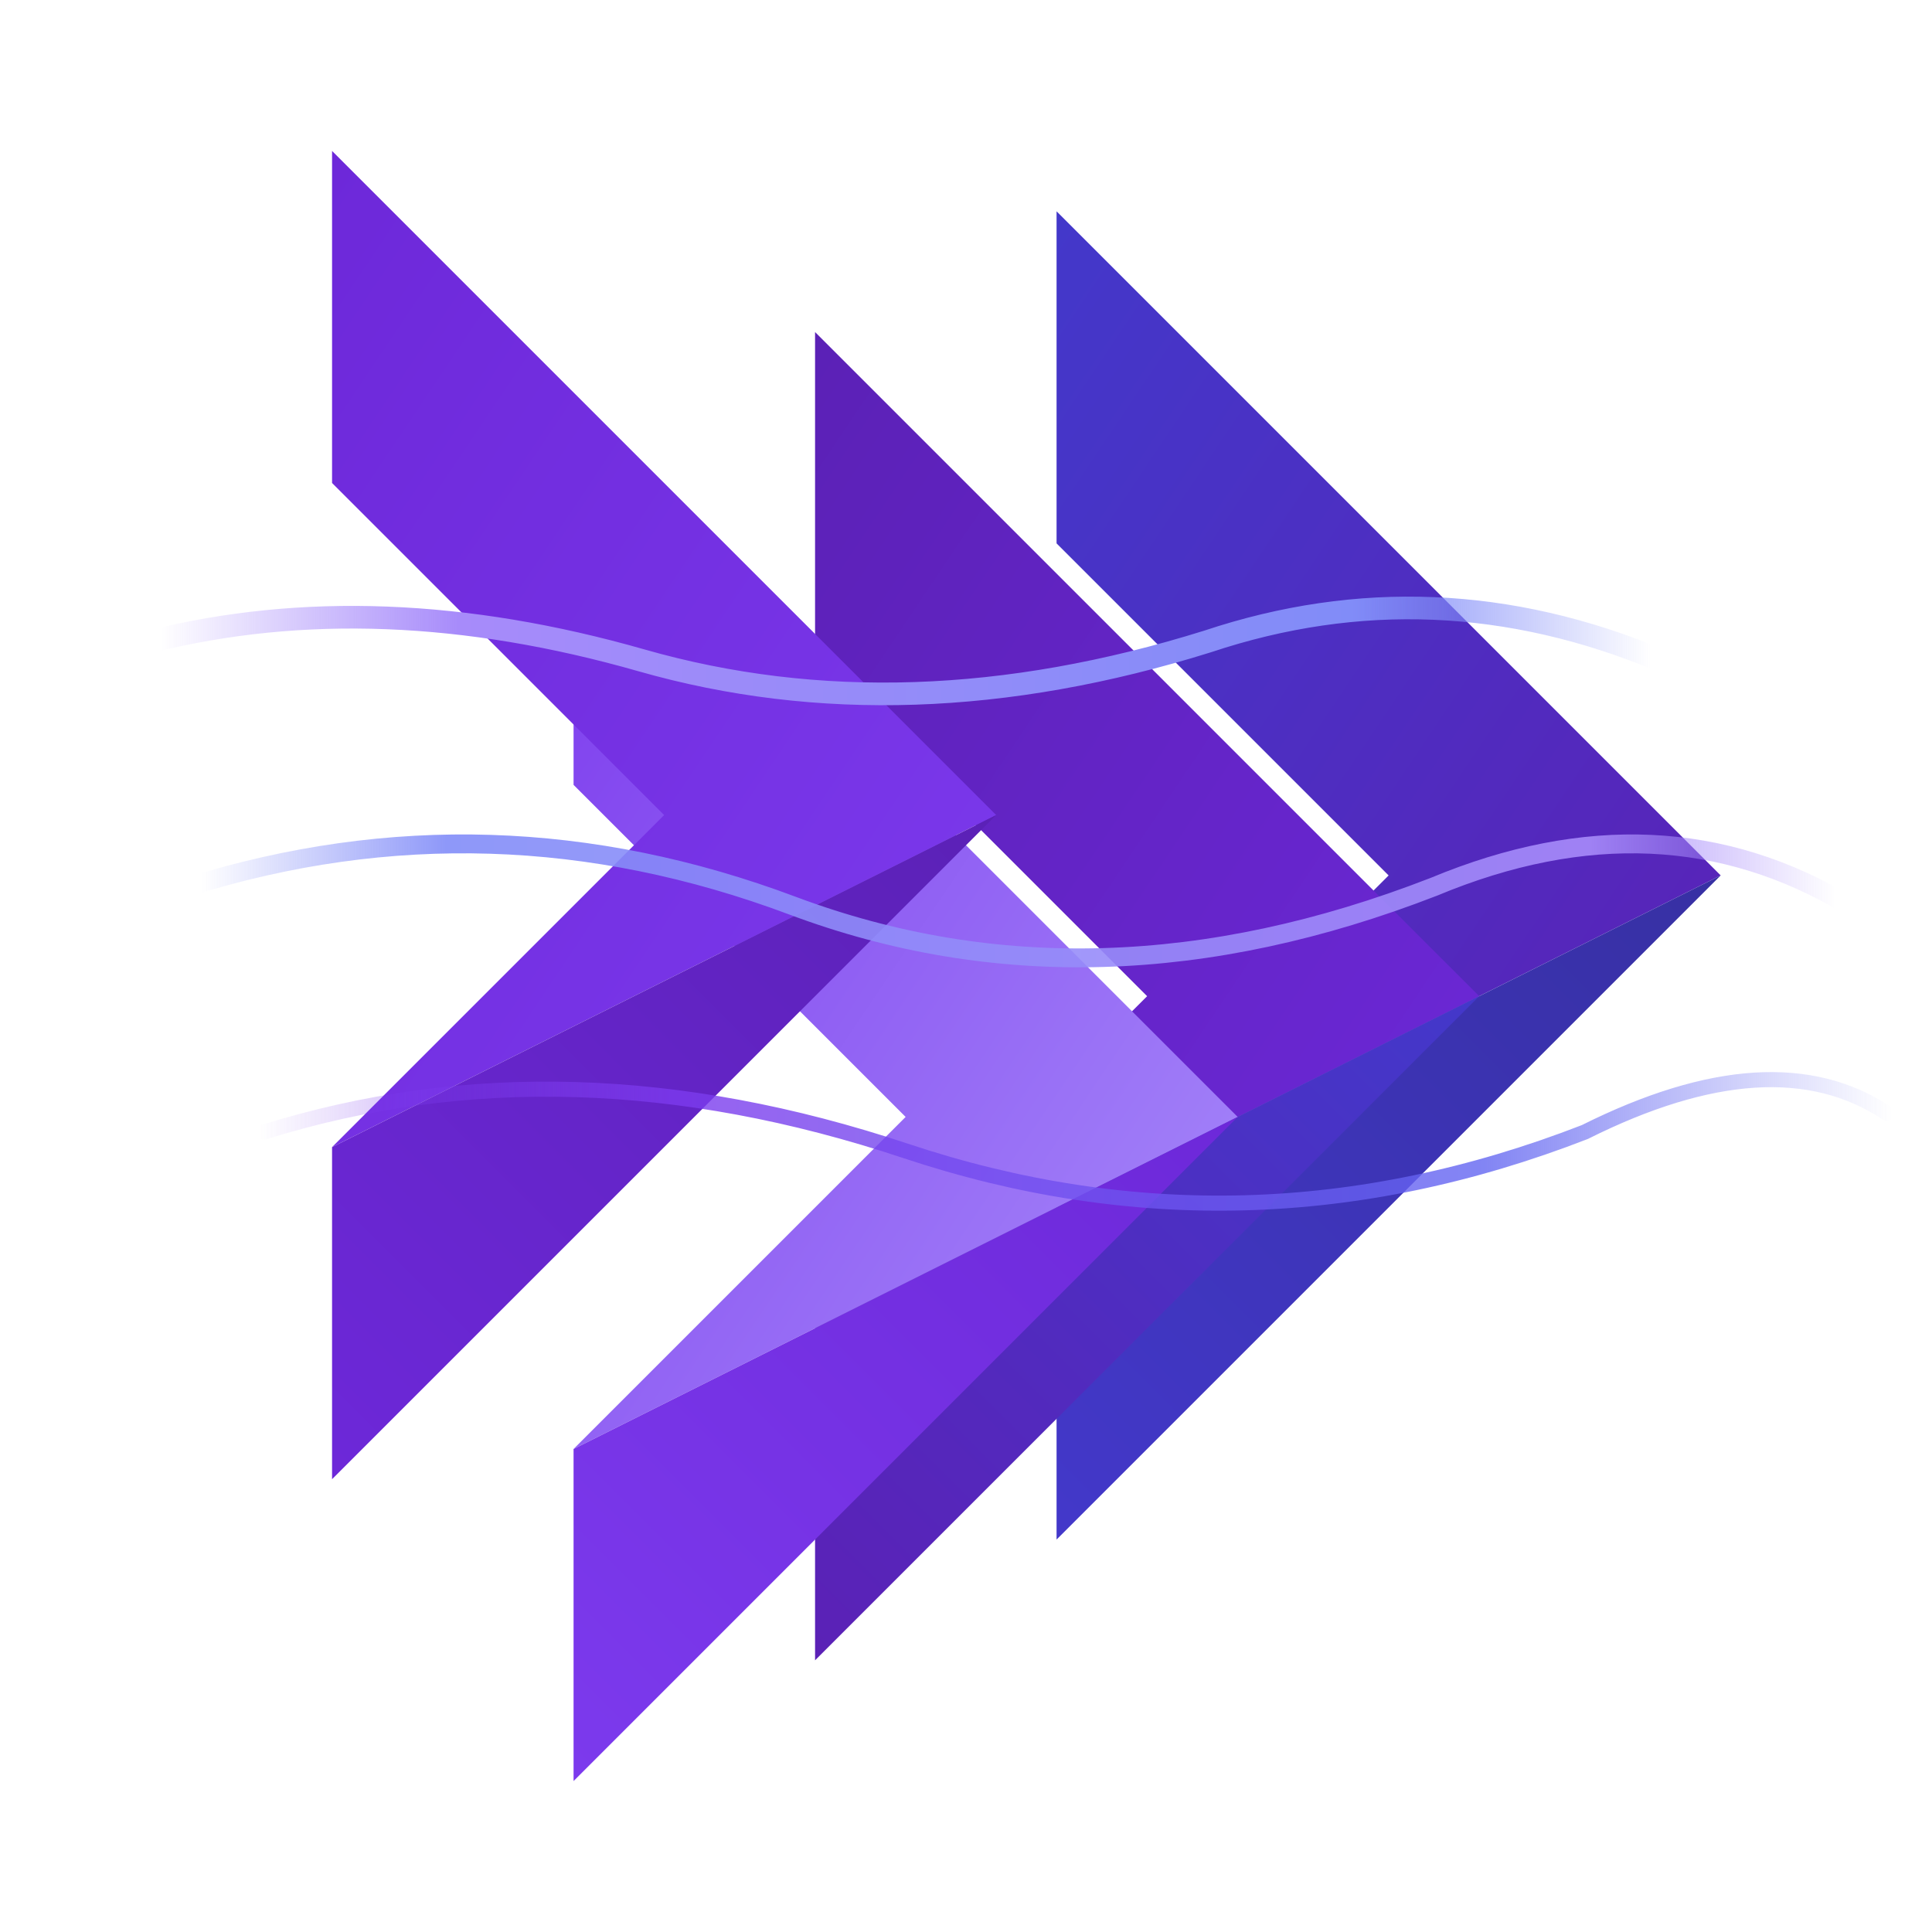
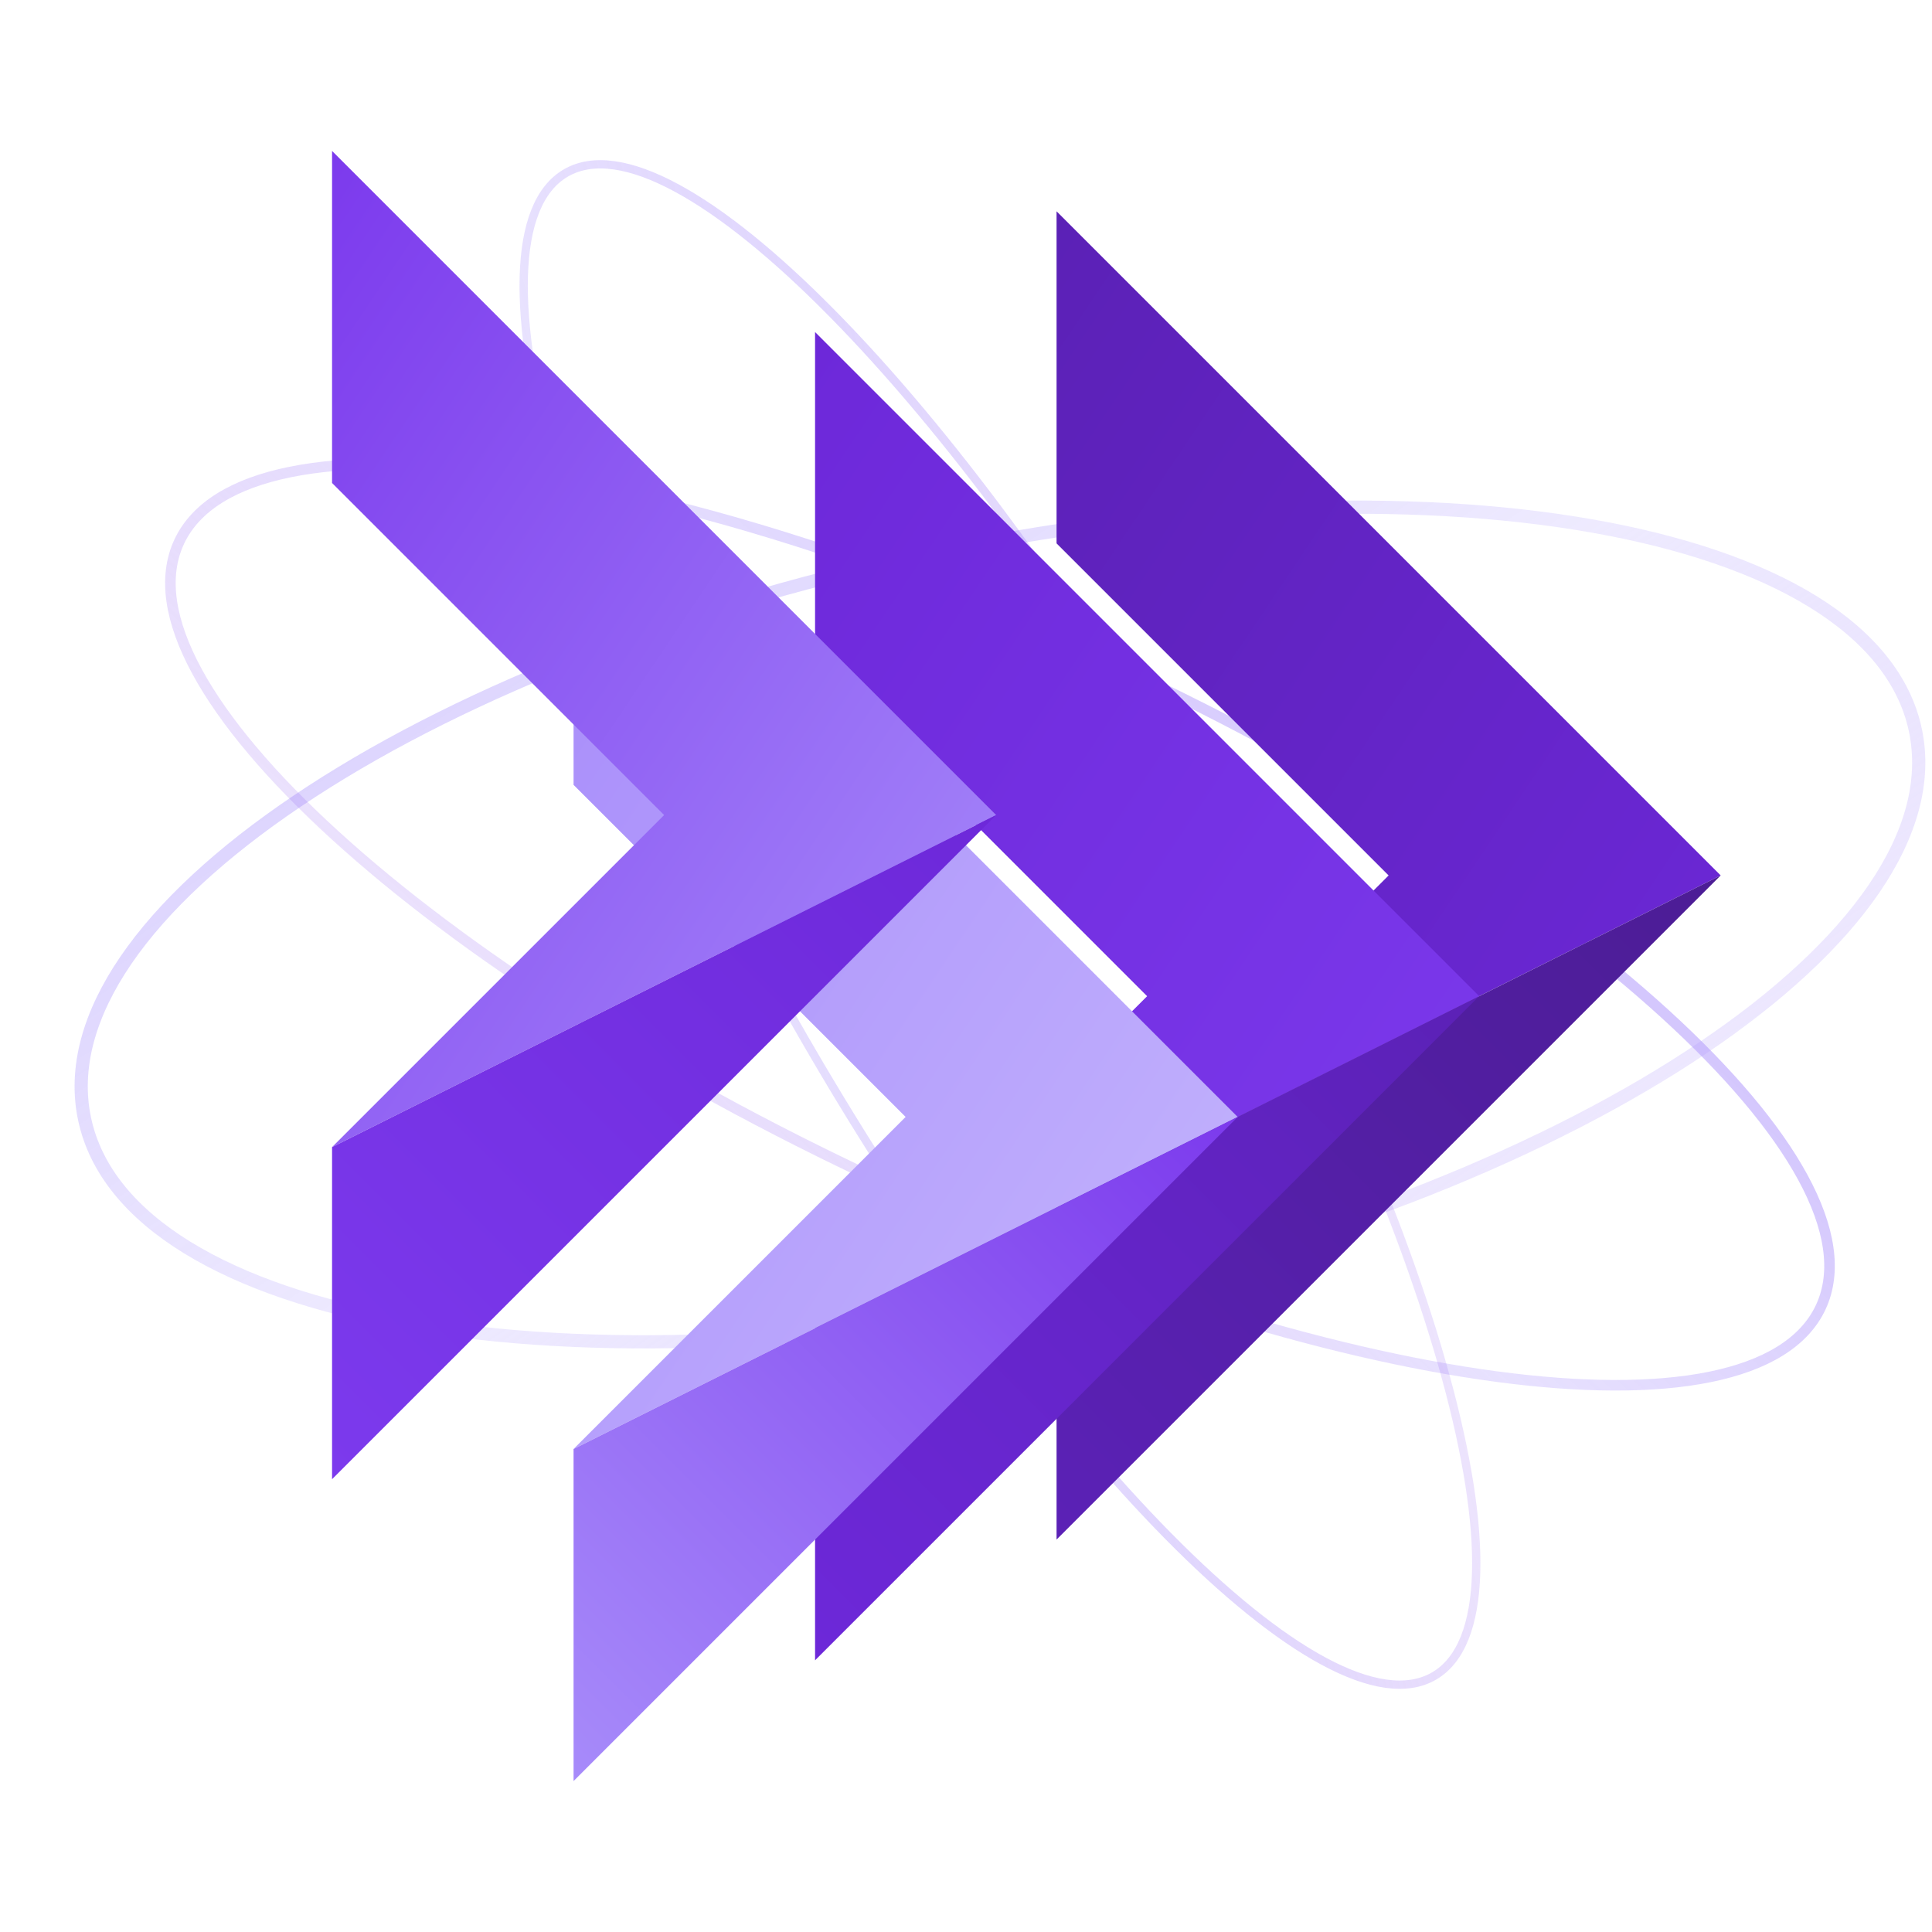
<svg xmlns="http://www.w3.org/2000/svg" viewBox="0 0 512 512" width="512" height="512">
  <defs>
    <linearGradient id="d1-light" x1="0%" y1="0%" x2="100%" y2="100%">
+       <stop offset="0%" stop-color="#7C3AED" />
+       <stop offset="100%" stop-color="#A78BFA" />
+     </linearGradient>
+     <linearGradient id="d1-dark" x1="100%" y1="0%" x2="0%" y2="100%">
      <stop offset="0%" stop-color="#6D28D9" />
      <stop offset="100%" stop-color="#7C3AED" />
    </linearGradient>
-     <linearGradient id="d1-dark" x1="100%" y1="0%" x2="0%" y2="100%">
+     <linearGradient id="d2-light" x1="0%" y1="0%" x2="100%" y2="100%">
+       <stop offset="0%" stop-color="#A78BFA" />
+       <stop offset="100%" stop-color="#C4B5FD" />
+     </linearGradient>
+     <linearGradient id="d2-dark" x1="100%" y1="0%" x2="0%" y2="100%">
+       <stop offset="0%" stop-color="#7C3AED" />
+       <stop offset="100%" stop-color="#A78BFA" />
+     </linearGradient>
+     <linearGradient id="d3-light" x1="0%" y1="0%" x2="100%" y2="100%">
+       <stop offset="0%" stop-color="#6D28D9" />
+       <stop offset="100%" stop-color="#7C3AED" />
+     </linearGradient>
+     <linearGradient id="d3-dark" x1="100%" y1="0%" x2="0%" y2="100%">
      <stop offset="0%" stop-color="#5B21B6" />
      <stop offset="100%" stop-color="#6D28D9" />
    </linearGradient>
-     <linearGradient id="d2-light" x1="0%" y1="0%" x2="100%" y2="100%">
-       <stop offset="0%" stop-color="#7C3AED" />
-       <stop offset="100%" stop-color="#A78BFA" />
-     </linearGradient>
-     <linearGradient id="d2-dark" x1="100%" y1="0%" x2="0%" y2="100%">
-       <stop offset="0%" stop-color="#6D28D9" />
-       <stop offset="100%" stop-color="#7C3AED" />
-     </linearGradient>
-     <linearGradient id="d3-light" x1="0%" y1="0%" x2="100%" y2="100%">
+     <linearGradient id="d4-light" x1="0%" y1="0%" x2="100%" y2="100%">
      <stop offset="0%" stop-color="#5B21B6" />
      <stop offset="100%" stop-color="#6D28D9" />
    </linearGradient>
-     <linearGradient id="d3-dark" x1="100%" y1="0%" x2="0%" y2="100%">
-       <stop offset="0%" stop-color="#4338CA" />
+     <linearGradient id="d4-dark" x1="100%" y1="0%" x2="0%" y2="100%">
+       <stop offset="0%" stop-color="#4C1D95" />
      <stop offset="100%" stop-color="#5B21B6" />
    </linearGradient>
-     <linearGradient id="d4-light" x1="0%" y1="0%" x2="100%" y2="100%">
-       <stop offset="0%" stop-color="#4338CA" />
-       <stop offset="100%" stop-color="#5B21B6" />
+     <linearGradient id="d-orbit-1" x1="0%" y1="0%" x2="100%" y2="100%">
+       <stop offset="0%" stop-color="#C4B5FD" stop-opacity="0.7" />
+       <stop offset="50%" stop-color="#DDD6FE" stop-opacity="0.5" />
+       <stop offset="100%" stop-color="#A78BFA" stop-opacity="0.15" />
    </linearGradient>
-     <linearGradient id="d4-dark" x1="100%" y1="0%" x2="0%" y2="100%">
-       <stop offset="0%" stop-color="#3730A3" />
-       <stop offset="100%" stop-color="#4338CA" />
+     <linearGradient id="d-orbit-2" x1="100%" y1="0%" x2="0%" y2="100%">
+       <stop offset="0%" stop-color="#A78BFA" stop-opacity="0.6" />
+       <stop offset="50%" stop-color="#C4B5FD" stop-opacity="0.4" />
+       <stop offset="100%" stop-color="#7C3AED" stop-opacity="0.1" />
    </linearGradient>
-     <linearGradient id="dusk-shimmer-1" x1="0%" y1="0%" x2="100%" y2="0%">
-       <stop offset="0%" stop-color="#A78BFA" stop-opacity="0" />
-       <stop offset="20%" stop-color="#A78BFA" stop-opacity="1" />
-       <stop offset="80%" stop-color="#818CF8" stop-opacity="1" />
-       <stop offset="100%" stop-color="#818CF8" stop-opacity="0" />
-     </linearGradient>
-     <linearGradient id="dusk-shimmer-2" x1="0%" y1="0%" x2="100%" y2="0%">
-       <stop offset="0%" stop-color="#818CF8" stop-opacity="0" />
-       <stop offset="15%" stop-color="#818CF8" stop-opacity="0.9" />
-       <stop offset="85%" stop-color="#A78BFA" stop-opacity="0.9" />
-       <stop offset="100%" stop-color="#A78BFA" stop-opacity="0" />
-     </linearGradient>
-     <linearGradient id="dusk-shimmer-3" x1="0%" y1="0%" x2="100%" y2="0%">
-       <stop offset="0%" stop-color="#7C3AED" stop-opacity="0" />
-       <stop offset="25%" stop-color="#7C3AED" stop-opacity="0.8" />
-       <stop offset="75%" stop-color="#6366F1" stop-opacity="0.8" />
-       <stop offset="100%" stop-color="#6366F1" stop-opacity="0" />
+     <linearGradient id="d-orbit-3" x1="0%" y1="100%" x2="100%" y2="0%">
+       <stop offset="0%" stop-color="#DDD6FE" stop-opacity="0.5" />
+       <stop offset="50%" stop-color="#A78BFA" stop-opacity="0.35" />
+       <stop offset="100%" stop-color="#7C3AED" stop-opacity="0.08" />
    </linearGradient>
  </defs>
+   <g transform="rotate(-12, 265, 245)">
+     <ellipse cx="265" cy="245" rx="248" ry="100" fill="none" stroke="url(#d-orbit-1)" stroke-width="3.5" stroke-linecap="round" />
+   </g>
+   <g transform="rotate(25, 265, 245)">
+     <ellipse cx="265" cy="245" rx="240" ry="75" fill="none" stroke="url(#d-orbit-2)" stroke-width="2.8" stroke-linecap="round" />
+   </g>
+   <g transform="rotate(60, 265, 245)">
+     <ellipse cx="265" cy="245" rx="230" ry="60" fill="none" stroke="url(#d-orbit-3)" stroke-width="2.2" stroke-linecap="round" />
+   </g>
  <path d="M280 56 L456 232 L280 320 L368 232 L280 144 Z" fill="url(#d4-light)" />
  <path d="M280 320 L456 232 L280 408 Z" fill="url(#d4-dark)" />
  <path d="M216 88 L392 264 L216 352 L304 264 L216 176 Z" fill="url(#d3-light)" />
  <path d="M216 352 L392 264 L216 440 Z" fill="url(#d3-dark)" />
  <path d="M152 120 L328 296 L152 384 L240 296 L152 208 Z" fill="url(#d2-light)" />
  <path d="M152 384 L328 296 L152 472 Z" fill="url(#d2-dark)" />
  <path d="M88 40 L264 216 L88 304 L176 216 L88 128 Z" fill="url(#d1-light)" />
  <path d="M88 304 L264 216 L88 392 Z" fill="url(#d1-dark)" />
-   <path d="M40 170 Q100 155 170 175 Q240 195 320 170 Q380 150 440 175" stroke="url(#dusk-shimmer-1)" stroke-width="6" fill="none" stroke-linecap="round" />
-   <path d="M50 235 Q130 210 210 240 Q290 270 380 235 Q440 210 490 240" stroke="url(#dusk-shimmer-2)" stroke-width="5" fill="none" stroke-linecap="round" />
-   <path d="M70 300 Q150 275 240 305 Q330 335 420 300 Q470 275 500 295" stroke="url(#dusk-shimmer-3)" stroke-width="4" fill="none" stroke-linecap="round" />
</svg>
